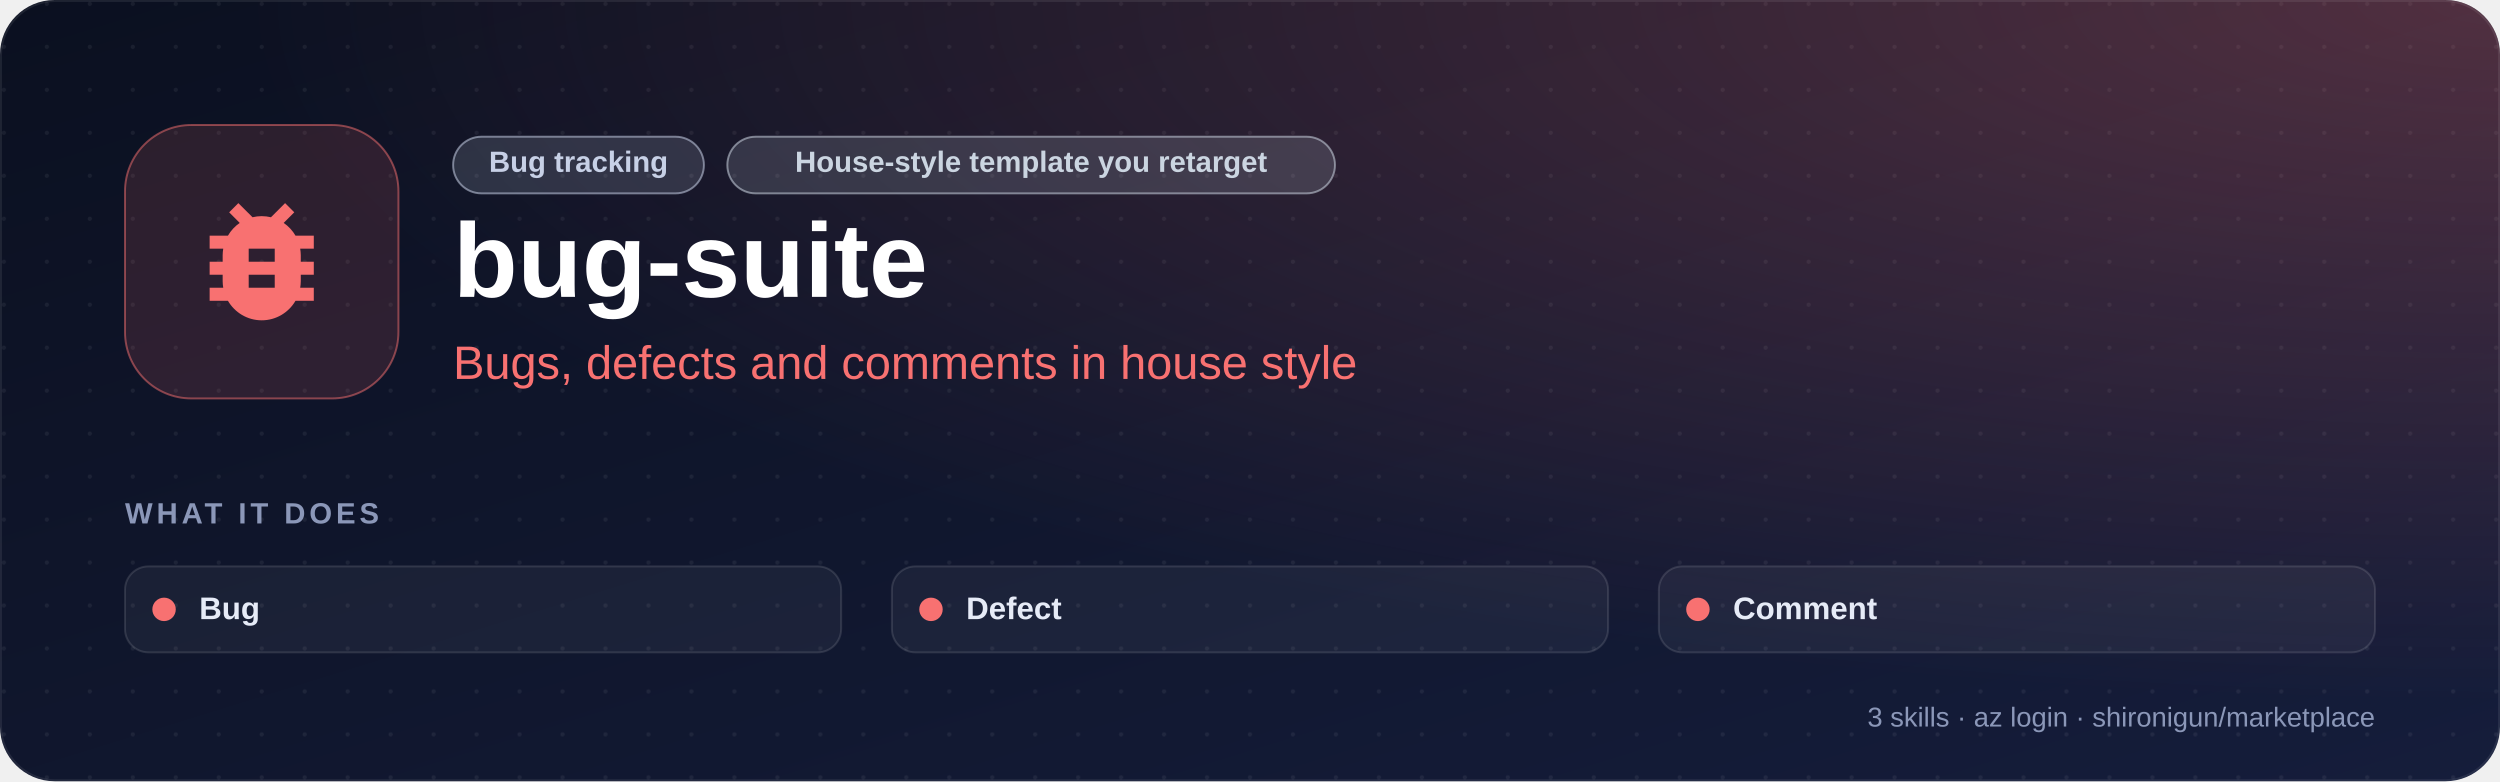
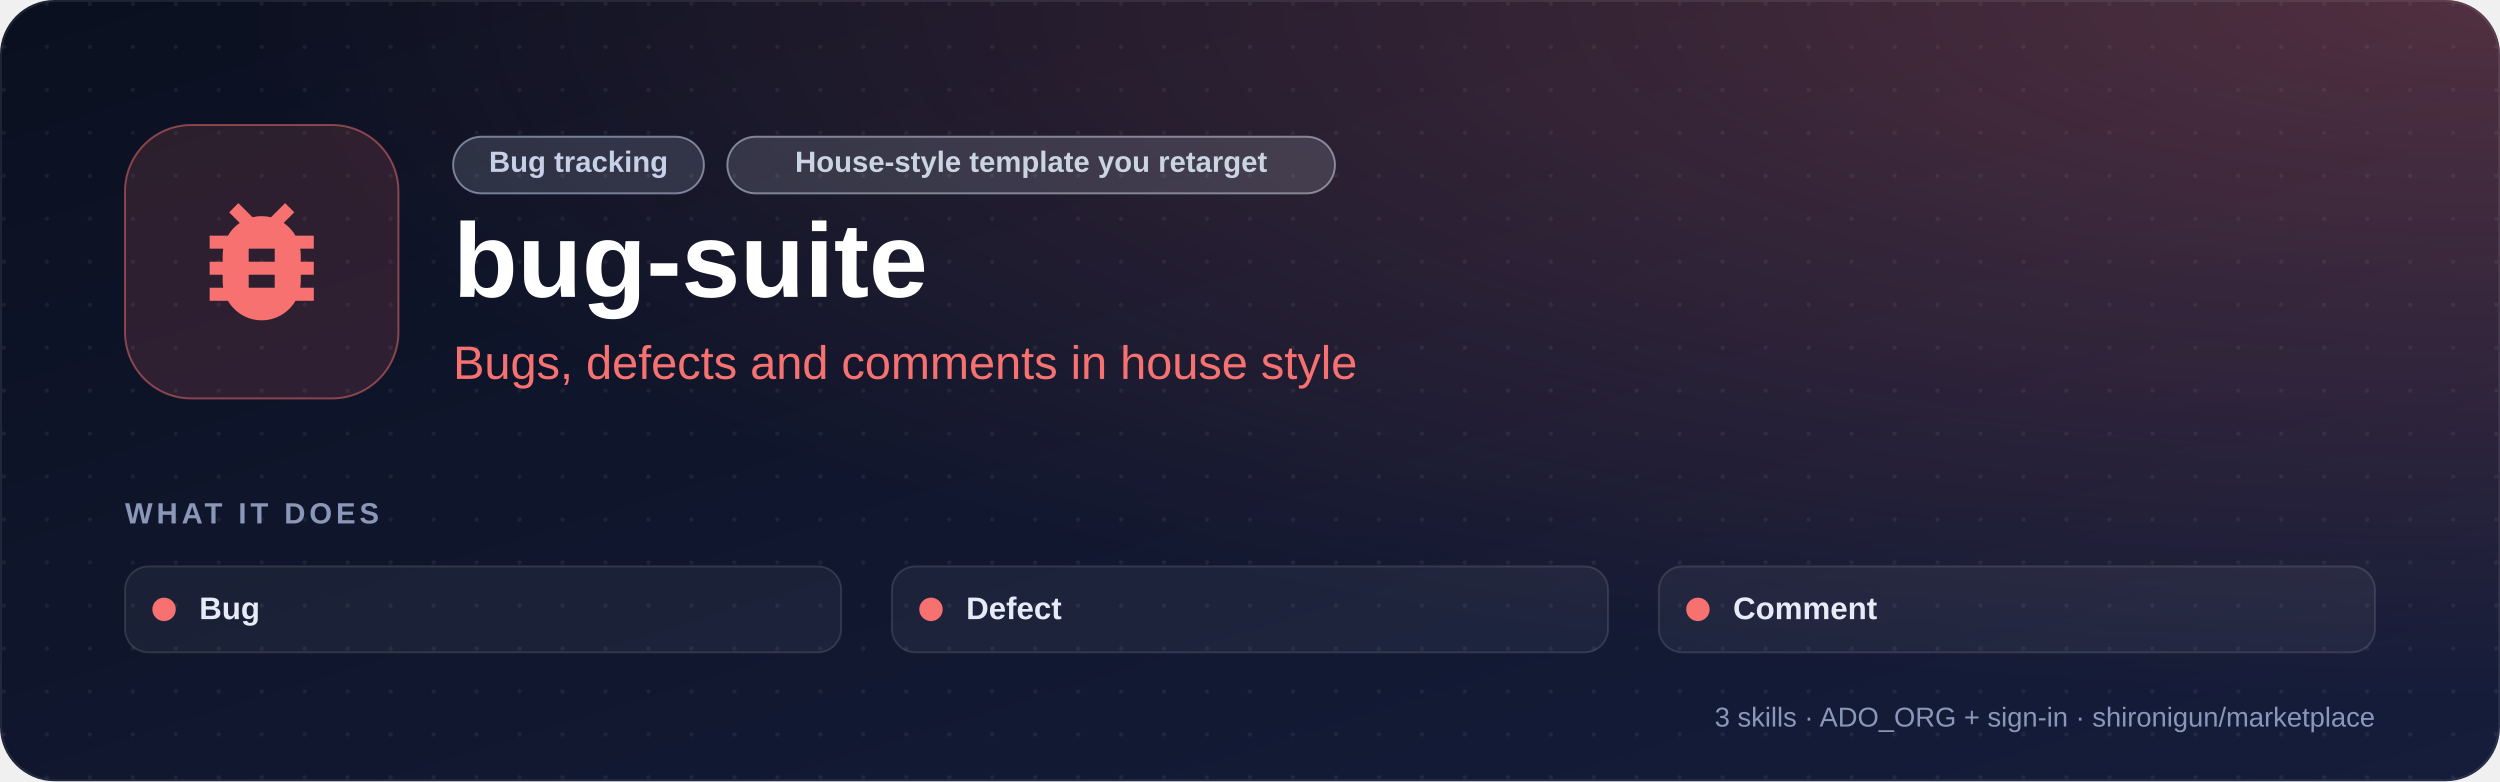
<svg xmlns="http://www.w3.org/2000/svg" width="1280" height="400" viewBox="0 0 1280 400" role="img" aria-label="bug-suite: Bugs, defects and comments in house style" font-family="'Segoe UI', -apple-system, 'Helvetica Neue', Arial, sans-serif">
  <defs>
    <linearGradient id="b-bug-suite-bg" x1="0" y1="0" x2="1" y2="1">
      <stop offset="0" stop-color="#0b1020" />
      <stop offset="1" stop-color="#151d3b" />
    </linearGradient>
    <radialGradient id="b-bug-suite-glow" cx="1" cy="0" r="0.9">
      <stop offset="0" stop-color="#f87171" stop-opacity=".28" />
      <stop offset="1" stop-color="#f87171" stop-opacity="0" />
    </radialGradient>
    <pattern id="b-bug-suite-dots" width="22" height="22" patternUnits="userSpaceOnUse">
      <circle cx="2" cy="2" r="1.1" fill="#ffffff" fill-opacity=".06" />
    </pattern>
  </defs>
  <rect width="1280" height="400" rx="28" fill="url(#b-bug-suite-bg)" />
  <rect width="1280" height="400" rx="28" fill="url(#b-bug-suite-dots)" />
  <rect width="1280" height="400" rx="28" fill="url(#b-bug-suite-glow)" />
  <rect x=".5" y=".5" width="1279" height="399" rx="28" fill="none" stroke="#ffffff" stroke-opacity=".08" />
  <rect x="64" y="64" width="140" height="140" rx="34" fill="#f87171" fill-opacity=".14" stroke="#f87171" stroke-opacity=".5" />
  <g transform="translate(94 94) scale(3.333333)" fill="#f87171">
    <path d="M20 8h-2.81c-.45-.78-1.07-1.45-1.82-1.96L17 4.41 15.59 3l-2.17 2.17C12.96 5.06 12.49 5 12 5s-.96.06-1.41.17L8.41 3 7 4.41l1.62 1.63C7.88 6.55 7.26 7.22 6.81 8H4v2h2.09c-.05.33-.09.66-.09 1v1H4v2h2v1c0 .34.04.67.09 1H4v2h2.81c1.04 1.79 2.97 3 5.19 3s4.15-1.21 5.19-3H20v-2h-2.09c.05-.33.09-.66.09-1v-1h2v-2h-2v-1c0-.34-.04-.67-.09-1H20zm-6 8h-4v-2h4zm0-4h-4v-2h4z" />
  </g>
  <rect x="232" y="70" width="128.4" height="29" rx="14.5" fill="#c7d0e6" fill-opacity="0.16" stroke="#c7d0e6" stroke-opacity=".55" />
  <text x="296.2" y="88" text-anchor="middle" font-size="15" font-weight="600" fill="#c7d0e6">Bug tracking</text>
  <rect x="372.4" y="70" width="311.1" height="29" rx="14.5" fill="#cbd5e1" fill-opacity="0.16" stroke="#cbd5e1" stroke-opacity=".55" />
  <text x="527.95" y="88" text-anchor="middle" font-size="15" font-weight="600" fill="#cbd5e1">House-style template you retarget</text>
  <text x="232" y="152" font-size="54" font-weight="700" fill="#ffffff">bug-suite</text>
  <text x="232" y="194" font-size="24" font-weight="500" fill="#f87171">Bugs, defects and comments in house style</text>
  <text x="64" y="268" font-size="15" font-weight="700" letter-spacing="2" fill="#8b97b8">WHAT IT DOES</text>
  <rect x="64" y="290" width="366.667" height="44" rx="12" fill="#ffffff" fill-opacity=".05" stroke="#ffffff" stroke-opacity=".12" />
  <circle cx="84" cy="312" r="6" fill="#f87171" />
  <text x="102" y="317" font-size="16" font-weight="600" fill="#e6ebf7">Bug</text>
  <rect x="456.667" y="290" width="366.667" height="44" rx="12" fill="#ffffff" fill-opacity=".05" stroke="#ffffff" stroke-opacity=".12" />
  <circle cx="476.667" cy="312" r="6" fill="#f87171" />
  <text x="494.667" y="317" font-size="16" font-weight="600" fill="#e6ebf7">Defect</text>
  <rect x="849.333" y="290" width="366.667" height="44" rx="12" fill="#ffffff" fill-opacity=".05" stroke="#ffffff" stroke-opacity=".12" />
  <circle cx="869.333" cy="312" r="6" fill="#f87171" />
  <text x="887.333" y="317" font-size="16" font-weight="600" fill="#e6ebf7">Comment</text>
-   <text x="1216" y="372" text-anchor="end" font-size="14" fill="#8b97b8">3 skills  ·  az login  ·  shironigun/marketplace</text>
+   <text x="1216" y="372" text-anchor="end" font-size="14" fill="#8b97b8">3 skills  ·  ADO_ORG + sign-in  ·  shironigun/marketplace</text>
</svg>
